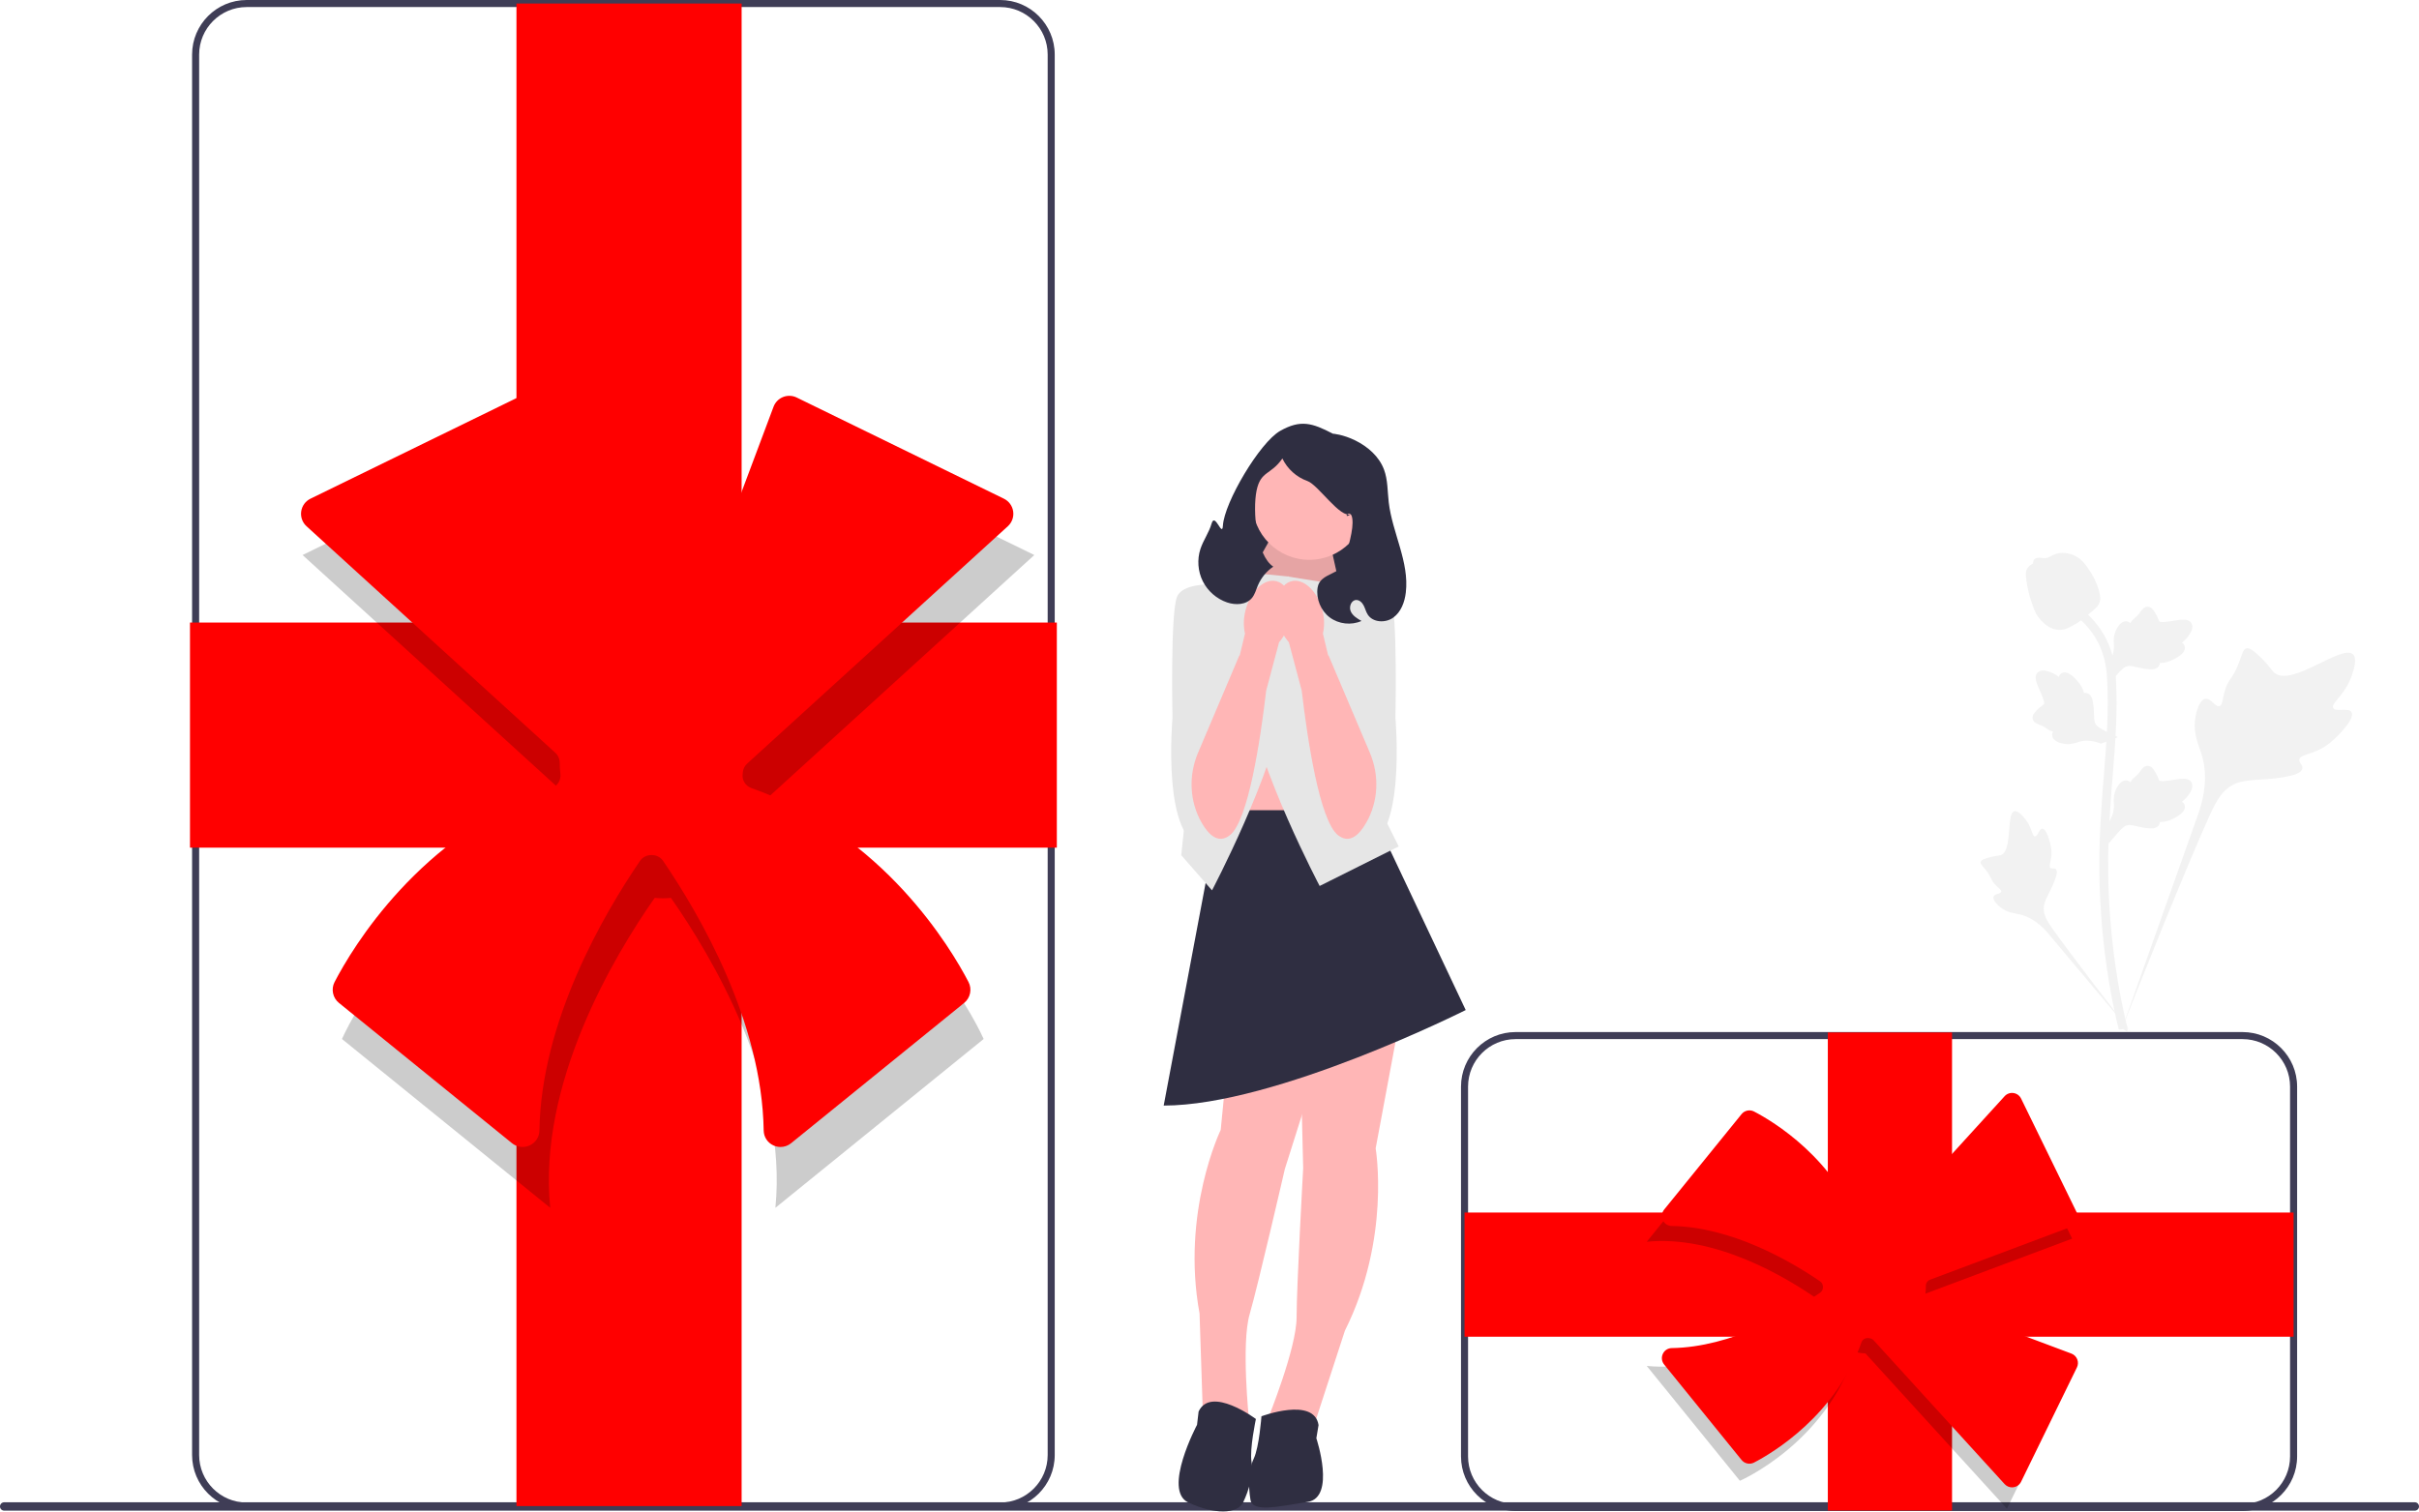
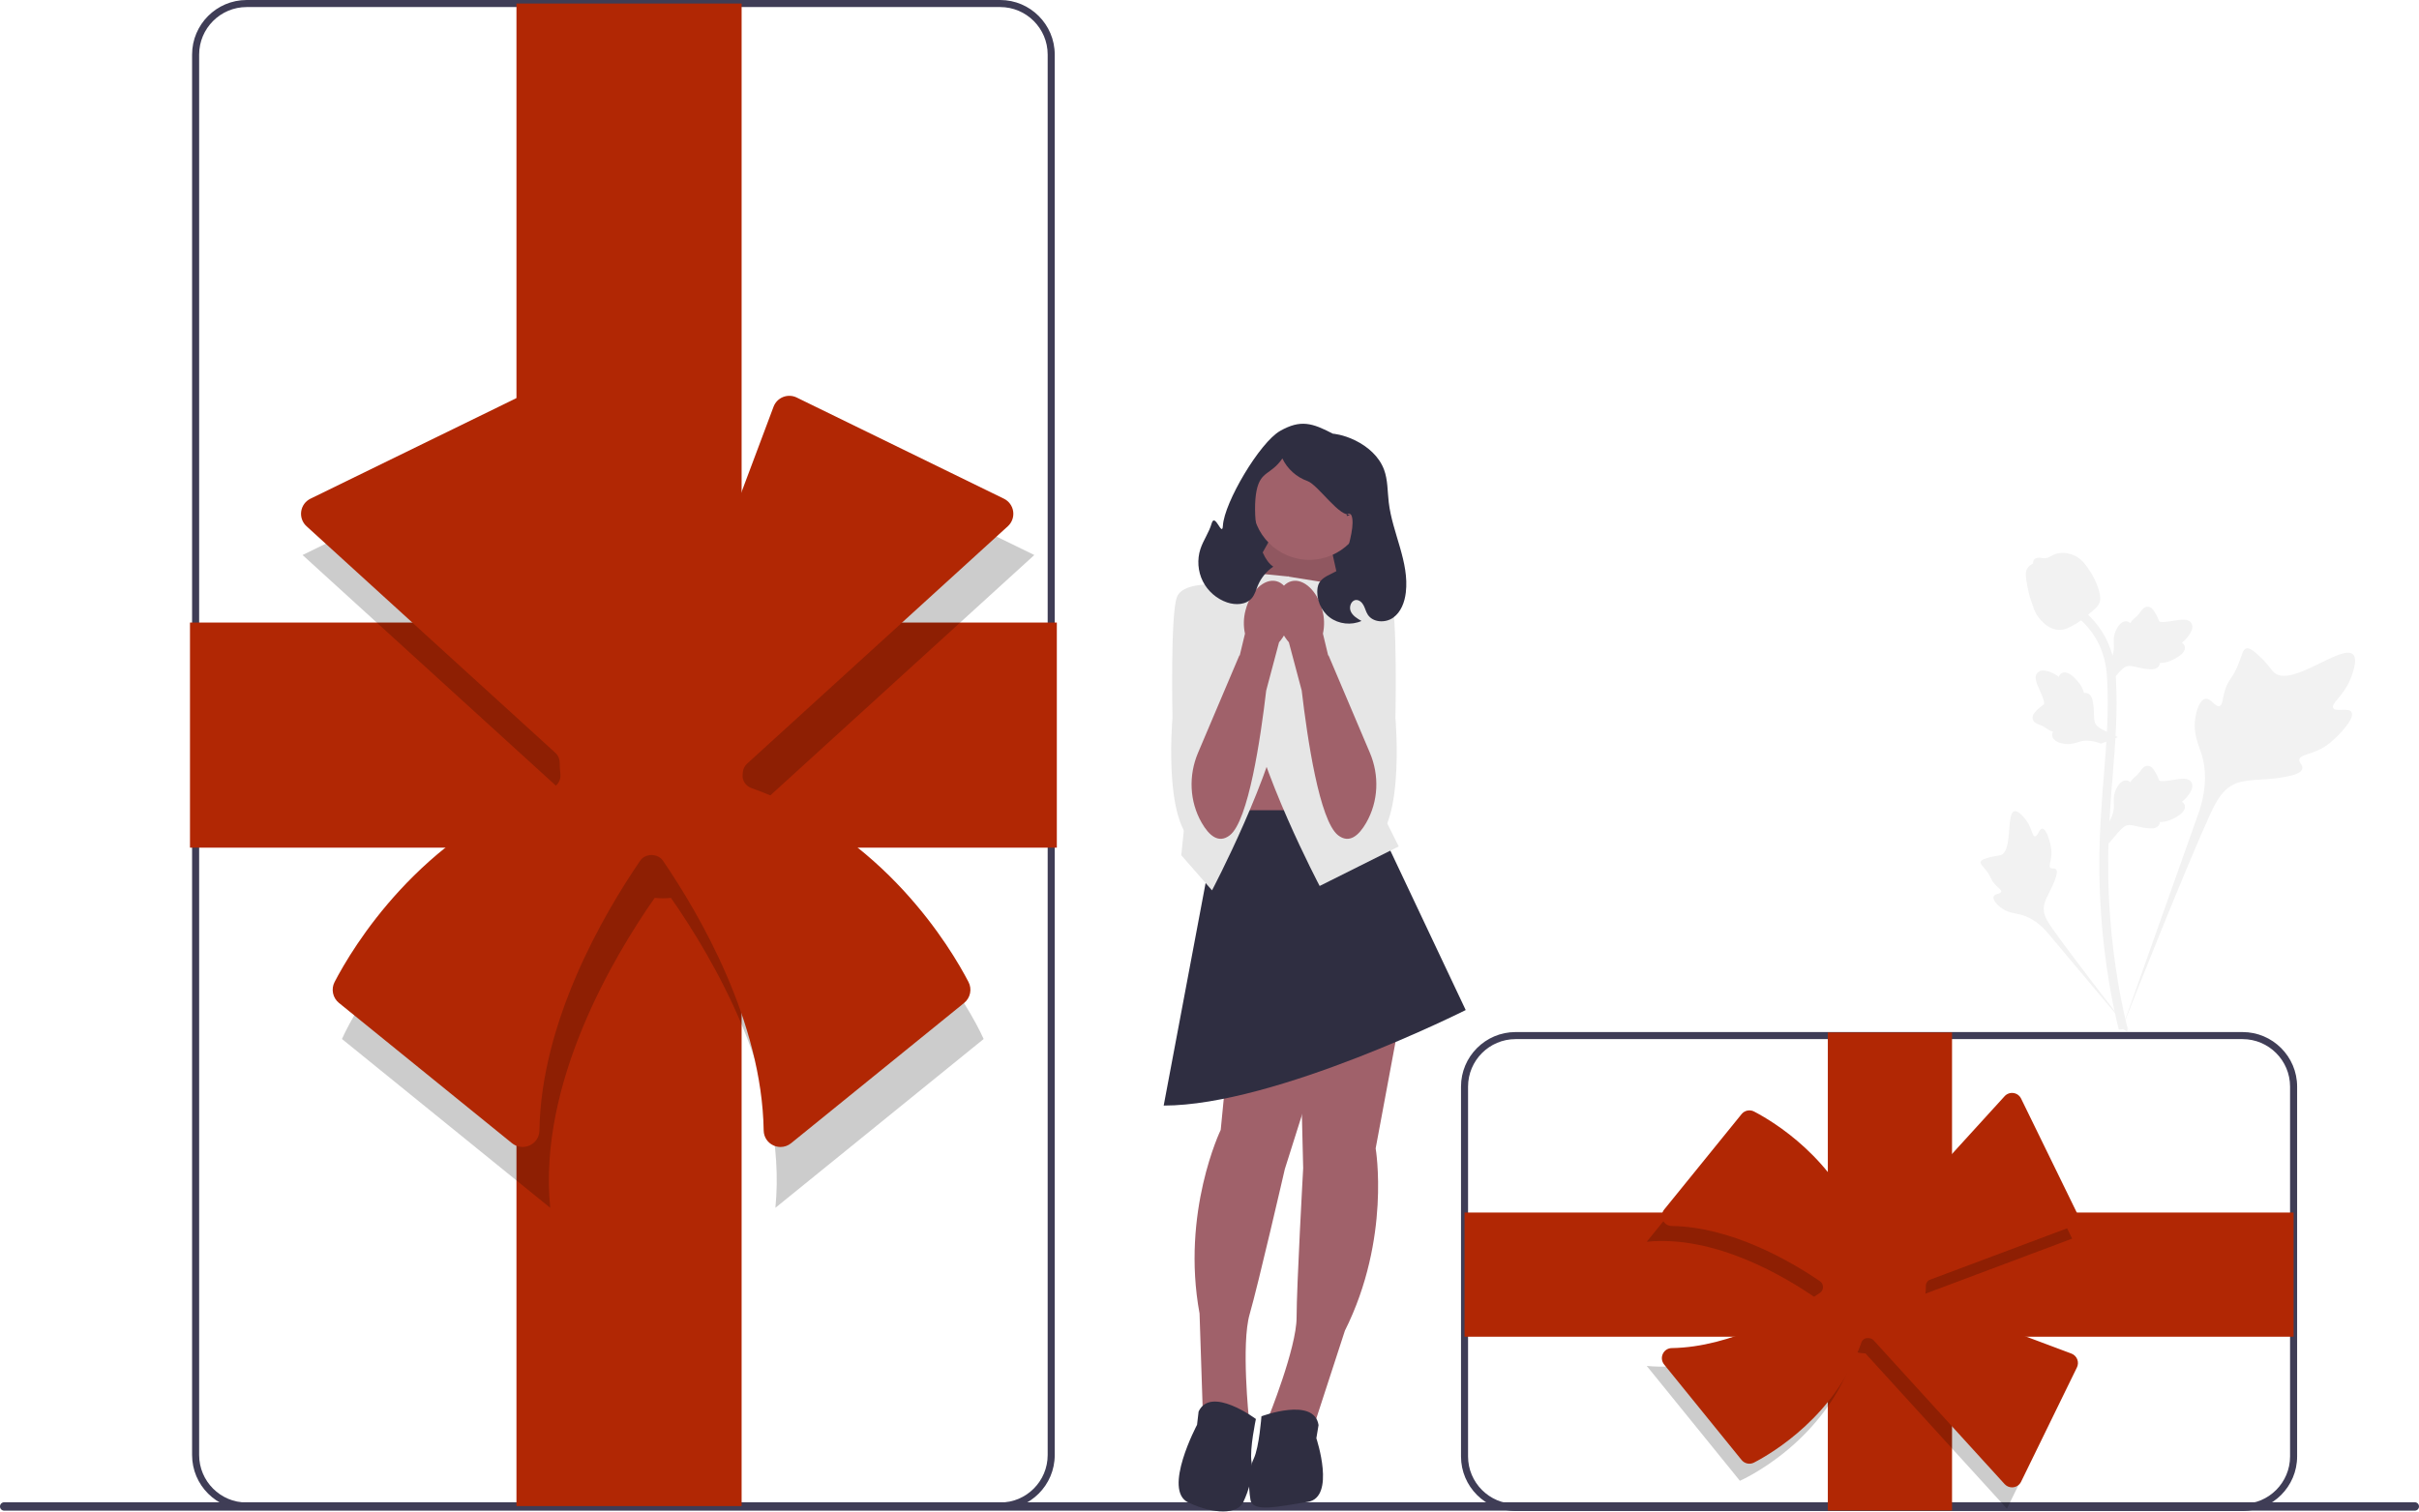
<svg xmlns="http://www.w3.org/2000/svg" width="685.67" height="428.525" viewBox="0 0 685.67 428.525">
  <path d="M0,427.11c0,.66,.53,1.19,1.19,1.19H684.48c.66,0,1.19-.53,1.19-1.19,0-.66-.53-1.19-1.19-1.19H1.19c-.66,0-1.19,.53-1.19,1.19Z" fill="#3f3d56" />
  <path d="M283.497,428H69.917c-8.529,0-15.468-6.939-15.468-15.469V15.468c0-8.529,6.939-15.468,15.468-15.468h213.58c8.529,0,15.468,6.939,15.468,15.468V412.531c0,8.529-6.939,15.469-15.468,15.469ZM69.917,2c-7.426,0-13.468,6.042-13.468,13.468V412.531c0,7.427,6.042,13.469,13.468,13.469h213.58c7.426,0,13.468-6.042,13.468-13.469V15.468c0-7.426-6.042-13.468-13.468-13.468H69.917Z" fill="#3f3d56" />
  <g>
    <path d="M666.534,201.907c-.844-1.424-4.497,.101-5.168-1.191-.669-1.287,2.724-3.249,4.663-7.73,.35-.808,2.553-5.9,.922-7.472-3.092-2.978-17.24,9.313-22.191,5.29-1.087-.883-1.846-2.645-5.134-5.506-1.308-1.138-2.099-1.652-2.865-1.461-1.086,.271-1.172,1.725-2.337,4.584-1.747,4.287-2.78,4.028-3.798,7.449-.756,2.539-.583,4.016-1.472,4.303-1.258,.407-2.416-2.286-4.011-2.045-1.627,.246-2.611,3.382-2.922,5.73-.583,4.406,1.035,7.313,1.932,10.371,.975,3.322,1.553,8.375-.698,15.528l-22.277,62.766c4.918-12.879,19.158-48.185,25.142-61.305,1.727-3.787,3.635-7.629,7.551-9.145,3.77-1.46,8.949-.588,15.55-2.179,.771-.186,2.911-.73,3.18-1.988,.223-1.04-1.036-1.621-.842-2.595,.259-1.307,2.734-1.323,5.775-2.831,2.144-1.063,3.48-2.328,4.629-3.415,.346-.328,5.495-5.262,4.371-7.157h-0Z" fill="#f2f2f2" />
    <path d="M578.889,234.949c-.942,.004-1.248,2.236-2.076,2.193-.825-.043-.808-2.275-2.448-4.519-.296-.405-2.159-2.955-3.401-2.608-2.354,.658-.404,11.148-3.806,12.418-.747,.279-1.831,.143-4.184,.931-.936,.314-1.417,.554-1.544,.985-.18,.611,.508,1.073,1.575,2.47,1.6,2.094,1.175,2.527,2.56,4.013,1.028,1.104,1.803,1.445,1.687,1.964-.163,.735-1.819,.526-2.161,1.379-.349,.87,.907,2.257,1.969,3.087,1.994,1.558,3.888,1.602,5.647,2.044,1.912,.48,4.559,1.654,7.42,4.823l24.378,29.044c-4.902-6.13-18.122-23.306-22.835-30.029-1.361-1.941-2.696-3.985-2.31-6.345,.371-2.272,2.293-4.562,3.417-8.261,.131-.432,.481-1.639-.058-2.134-.446-.409-1.095,.041-1.517-.335-.567-.504,.14-1.724,.277-3.651,.097-1.359-.138-2.38-.341-3.258-.061-.265-.997-4.215-2.251-4.21v0Z" fill="#f2f2f2" />
    <path d="M597.688,239.17l-.568-5.068,.259-.384c1.2-1.777,1.812-3.512,1.819-5.159,.001-.262-.011-.524-.023-.79-.049-1.057-.11-2.371,.575-3.903,.384-.854,1.463-2.831,3.086-2.587,.437,.061,.767,.262,1.018,.497,.037-.059,.075-.117,.115-.181,.505-.771,.905-1.101,1.291-1.419,.296-.245,.602-.497,1.082-1.094,.21-.262,.374-.492,.513-.685,.42-.585,.968-1.282,1.935-1.27,1.033,.049,1.574,.903,1.932,1.468,.64,1.008,.93,1.735,1.122,2.217,.07,.176,.149,.374,.19,.436,.333,.489,3.038,.032,4.057-.135,2.289-.382,4.27-.712,5.087,.732,.585,1.033,.151,2.398-1.33,4.168-.461,.551-.952,.969-1.388,1.297,.361,.215,.684,.546,.815,1.065h0c.308,1.228-.748,2.459-3.137,3.663-.593,.301-1.392,.702-2.512,.896-.527,.091-1.002,.113-1.408,.125-.009,.235-.064,.489-.207,.751-.42,.771-1.293,1.138-2.61,1.05-1.449-.076-2.642-.352-3.694-.595-.919-.21-1.711-.389-2.332-.347-1.153,.093-2.041,1.016-3.083,2.212l-2.603,3.042h-0Z" fill="#f2f2f2" />
    <path d="M600.322,208.994l-4.758,1.835-.437-.153c-2.023-.71-3.857-.862-5.452-.451-.254,.065-.504,.143-.759,.223-1.01,.315-2.266,.708-3.922,.434-.924-.155-3.11-.697-3.285-2.329-.052-.438,.059-.809,.222-1.111-.066-.021-.133-.042-.204-.065-.874-.293-1.295-.597-1.7-.889-.312-.224-.633-.456-1.332-.769-.307-.137-.571-.237-.793-.322-.672-.258-1.486-.611-1.719-1.549-.215-1.011,.474-1.751,.93-2.241,.813-.875,1.442-1.34,1.86-1.648,.153-.112,.324-.239,.373-.294,.389-.446-.74-2.947-1.159-3.891-.95-2.118-1.772-3.95-.582-5.106,.851-.828,2.282-.754,4.369,.229,.65,.307,1.179,.675,1.607,1.013,.117-.404,.354-.8,.823-1.058h0c1.11-.61,2.569,.099,4.339,2.105,.442,.498,1.033,1.169,1.504,2.203,.221,.487,.363,.941,.478,1.331,.229-.051,.49-.063,.779,.009,.852,.21,1.429,.962,1.678,2.258,.294,1.421,.329,2.645,.362,3.724,.03,.942,.058,1.753,.255,2.344,.382,1.091,1.5,1.717,2.922,2.421l3.603,1.746-0,0Z" fill="#f2f2f2" />
    <path d="M597.688,194.063l-.568-5.068,.259-.384c1.2-1.777,1.812-3.512,1.819-5.159,.001-.262-.011-.524-.023-.79-.049-1.057-.11-2.371,.575-3.903,.384-.854,1.463-2.831,3.086-2.587,.437,.061,.767,.262,1.018,.497,.037-.059,.075-.117,.115-.181,.505-.771,.905-1.101,1.291-1.419,.296-.245,.602-.497,1.082-1.094,.21-.262,.374-.492,.513-.685,.42-.585,.968-1.282,1.935-1.27,1.033,.049,1.574,.903,1.932,1.468,.64,1.008,.93,1.735,1.122,2.217,.07,.176,.149,.374,.19,.436,.333,.489,3.038,.032,4.057-.135,2.289-.382,4.27-.712,5.087,.732,.585,1.033,.151,2.398-1.33,4.168-.461,.551-.952,.969-1.388,1.297,.361,.215,.684,.546,.815,1.065h0c.308,1.228-.748,2.459-3.137,3.663-.593,.301-1.392,.702-2.512,.896-.527,.091-1.002,.113-1.408,.125-.009,.235-.064,.489-.207,.751-.42,.771-1.293,1.138-2.61,1.05-1.449-.076-2.642-.352-3.694-.595-.919-.21-1.711-.389-2.332-.347-1.153,.093-2.041,1.016-3.083,2.212l-2.603,3.042h-0Z" fill="#f2f2f2" />
    <path d="M602.874,292.44l-1.062-.666-.257-1.226,.257,1.226-1.238,.142c-.02-.115-.087-.379-.188-.793-.554-2.266-2.244-9.162-3.654-20.023-.984-7.581-1.541-15.376-1.656-23.17-.115-7.807,.255-13.717,.551-18.467,.224-3.583,.496-6.994,.762-10.317,.71-8.878,1.379-17.265,.881-26.55-.11-2.073-.341-6.387-2.862-10.978-1.462-2.663-3.476-5.027-5.987-7.023l1.561-1.963c2.771,2.207,5,4.826,6.623,7.782,2.795,5.09,3.047,9.791,3.168,12.05,.507,9.449-.17,17.916-.887,26.88-.264,3.311-.536,6.708-.759,10.276-.294,4.706-.66,10.565-.546,18.271,.113,7.701,.663,15.4,1.634,22.886,1.392,10.724,3.058,17.517,3.605,19.749,.291,1.192,.352,1.441,.054,1.914v-0Z" fill="#f2f2f2" />
    <path d="M583.825,178.577c-.103,0-.207-.002-.312-.01-2.134-.115-4.11-1.392-5.875-3.796-.827-1.131-1.251-2.42-2.095-4.992-.131-.396-.767-2.408-1.154-5.176-.253-1.808-.221-2.565,.137-3.233,.398-.744,1.041-1.263,1.766-1.613-.032-.24-.006-.487,.098-.739,.427-1.045,1.563-.908,2.177-.842,.311,.039,.699,.091,1.117,.069,.658-.032,1.012-.228,1.548-.521,.513-.281,1.15-.631,2.096-.825,1.865-.389,3.427,.14,3.942,.313,2.71,.903,4.046,3.01,5.593,5.45,.308,.489,1.367,2.271,2.065,4.713,.504,1.762,.433,2.545,.281,3.128-.308,1.197-1.036,1.882-2.885,3.394-1.931,1.583-2.9,2.376-3.732,2.858-1.937,1.118-3.153,1.821-4.768,1.821v0Z" fill="#f2f2f2" />
  </g>
-   <rect x="53.853" y="176.506" width="245.708" height="63.82" fill="#ff0000" />
-   <rect x="146.392" y="1" width="63.82" height="426" fill="#ff0000" />
+   <rect x="53.853" y="176.506" width="245.708" height="63.82" fill="#b12704" />
+   <rect x="146.392" y="1" width="63.82" height="426" fill="#b12704" />
  <path d="M212.571,235.521c.452-1.758,.721-3.585,.787-5.468l79.82-72.694-68.607-33.506-30.237,80.632c-2.067-.54-4.224-.857-6.46-.857-1.187,0-2.346,.109-3.49,.266l-30.016-80.041-68.607,33.506,76.683,69.837c-.049,.649-.099,1.299-.099,1.961,0,2.201,.308,4.326,.832,6.364-47.005,14.69-66.248,59.052-66.248,59.052l59.034,47.865c-3.521-35.209,17.981-71.255,29.605-87.869,.761,.068,1.527,.116,2.306,.116s1.545-.048,2.306-.116c11.624,16.615,33.125,52.66,29.605,87.869l59.034-47.865s-19.243-44.362-66.248-59.052Z" opacity=".2" />
-   <path d="M221.239,325.19c-.688,0-1.382-.149-2.038-.456-1.657-.773-2.704-2.386-2.733-4.208-.484-30.867-18.084-61.162-28.533-76.473-.698-1.022-1.903-1.633-3.224-1.633h-.006c-1.37,0-2.575,.61-3.272,1.633-10.448,15.311-28.049,45.605-28.533,76.473-.029,1.821-1.076,3.435-2.733,4.208-1.674,.784-3.604,.547-5.038-.614l-49.067-39.785c-1.751-1.421-2.266-3.909-1.222-5.918,4.96-9.552,24.055-41.745,61.53-54.983,1.672-.591,2.688-2.256,2.469-4.05-.122-1.002-.183-2.008-.183-2.99,.002-1.172-.445-2.236-1.229-2.949l-70.542-64.244c-1.17-1.065-1.734-2.637-1.511-4.203,.224-1.566,1.207-2.917,2.629-3.611l58.733-28.683c1.205-.589,2.61-.641,3.858-.146,1.247,.496,2.231,1.501,2.703,2.757l27.232,72.62c.562,1.499,2.003,2.478,3.64,2.437,1.234-.028,2.485,.043,3.733,.205,1.761,.235,3.422-.758,4.039-2.404l27.322-72.857c.471-1.256,1.456-2.261,2.703-2.757,1.247-.495,2.654-.442,3.858,.146l58.732,28.683c1.422,.694,2.406,2.045,2.629,3.612,.224,1.565-.341,3.137-1.511,4.202l-73.905,67.308c-.689,.627-1.118,1.483-1.208,2.41-.02,.2-.041,.4-.064,.6h0c-.203,1.686,.845,3.331,2.49,3.912,37.483,13.235,56.582,45.435,61.542,54.987,1.043,2.009,.529,4.497-1.222,5.918l-49.068,39.785c-.872,.707-1.929,1.07-3,1.07Z" fill="#ff0000" />
+   <path d="M221.239,325.19c-.688,0-1.382-.149-2.038-.456-1.657-.773-2.704-2.386-2.733-4.208-.484-30.867-18.084-61.162-28.533-76.473-.698-1.022-1.903-1.633-3.224-1.633h-.006c-1.37,0-2.575,.61-3.272,1.633-10.448,15.311-28.049,45.605-28.533,76.473-.029,1.821-1.076,3.435-2.733,4.208-1.674,.784-3.604,.547-5.038-.614l-49.067-39.785c-1.751-1.421-2.266-3.909-1.222-5.918,4.96-9.552,24.055-41.745,61.53-54.983,1.672-.591,2.688-2.256,2.469-4.05-.122-1.002-.183-2.008-.183-2.99,.002-1.172-.445-2.236-1.229-2.949l-70.542-64.244c-1.17-1.065-1.734-2.637-1.511-4.203,.224-1.566,1.207-2.917,2.629-3.611l58.733-28.683c1.205-.589,2.61-.641,3.858-.146,1.247,.496,2.231,1.501,2.703,2.757l27.232,72.62c.562,1.499,2.003,2.478,3.64,2.437,1.234-.028,2.485,.043,3.733,.205,1.761,.235,3.422-.758,4.039-2.404l27.322-72.857c.471-1.256,1.456-2.261,2.703-2.757,1.247-.495,2.654-.442,3.858,.146l58.732,28.683c1.422,.694,2.406,2.045,2.629,3.612,.224,1.565-.341,3.137-1.511,4.202l-73.905,67.308c-.689,.627-1.118,1.483-1.208,2.41-.02,.2-.041,.4-.064,.6h0c-.203,1.686,.845,3.331,2.49,3.912,37.483,13.235,56.582,45.435,61.542,54.987,1.043,2.009,.529,4.497-1.222,5.918l-49.068,39.785c-.872,.707-1.929,1.07-3,1.07Z" fill="#b12704" />
  <path d="M635.656,428.392h-206.063c-8.529,0-15.469-6.939-15.469-15.469v-104.846c0-8.529,6.939-15.469,15.469-15.469h206.063c8.529,0,15.468,6.939,15.468,15.469v104.846c0,8.529-6.939,15.469-15.468,15.469Zm-206.063-133.783c-7.427,0-13.469,6.042-13.469,13.469v104.846c0,7.427,6.042,13.469,13.469,13.469h206.063c7.426,0,13.468-6.042,13.468-13.469v-104.846c0-7.427-6.042-13.469-13.468-13.469h-206.063Z" fill="#3f3d56" />
-   <rect x="467.933" y="342.897" width="135.543" height="35.206" transform="translate(896.2047 -175.2047) rotate(90)" fill="#ff0000" />
-   <rect x="515.021" y="243.88" width="35.206" height="235" transform="translate(894.0043 -171.244) rotate(90)" fill="#ff0000" />
+   <rect x="467.933" y="342.897" width="135.543" height="35.206" transform="translate(896.2047 -175.2047) rotate(90)" fill="#b12704" />
+   <rect x="515.021" y="243.88" width="35.206" height="235" transform="translate(894.0043 -171.244) rotate(90)" fill="#b12704" />
  <path d="M525.752,383.284c.97,.249,1.978,.398,3.016,.434l40.101,44.032,18.483-37.846-44.48-16.68c.298-1.14,.473-2.33,.473-3.563,0-.655-.06-1.294-.147-1.925l44.154-16.558-18.483-37.846-38.525,42.302c-.358-.027-.717-.055-1.082-.055-1.214,0-2.386,.17-3.51,.459-8.104-25.93-32.576-36.545-32.576-36.545l-26.404,32.566c19.423-1.942,39.307,9.919,48.472,16.331-.038,.42-.064,.842-.064,1.272s.027,.852,.064,1.272c-9.165,6.412-29.05,18.273-48.472,16.331l26.404,32.566s24.472-10.615,32.576-36.545Z" opacity=".2" />
-   <path d="M570.316,421.696c-.797,0-1.564-.334-2.109-.933l-37.132-40.772c-.306-.336-.752-.549-1.255-.6l-.16-.017c-.907-.101-1.734,.39-2.019,1.195-7.329,20.779-25.172,31.354-30.466,34.101-1.193,.621-2.674,.309-3.523-.741l-21.949-27.071c-.696-.857-.836-2.014-.368-3.018,.462-.989,1.424-1.613,2.51-1.63,16.969-.262,33.642-9.947,42.07-15.697,.507-.347,.81-.944,.809-1.599,.001-.684-.301-1.281-.809-1.627-8.427-5.75-25.098-15.436-42.07-15.697-1.086-.017-2.047-.642-2.509-1.631-.469-1.004-.328-2.16,.368-3.018l21.95-27.071c.85-1.047,2.332-1.359,3.522-.742,5.293,2.747,23.133,13.321,30.463,34.094,.284,.805,1.096,1.307,1.913,1.208,.889-.112,1.775-.138,2.631-.074l36.026-39.559c.638-.7,1.579-1.039,2.515-.903,.938,.135,1.745,.723,2.16,1.573l15.825,32.402c.353,.722,.384,1.563,.087,2.31-.297,.745-.898,1.334-1.65,1.615l-40.062,15.023c-.737,.276-1.218,.997-1.198,1.792l.003,.29c0,.623-.043,1.257-.129,1.884-.11,.807,.393,1.609,1.196,1.911l40.19,15.071c.751,.282,1.353,.871,1.65,1.617,.296,.746,.265,1.587-.087,2.309l-15.825,32.402c-.415,.851-1.223,1.438-2.16,1.572-.135,.02-.271,.029-.406,.029Z" fill="#ff0000" />
+   <path d="M570.316,421.696c-.797,0-1.564-.334-2.109-.933l-37.132-40.772c-.306-.336-.752-.549-1.255-.6l-.16-.017c-.907-.101-1.734,.39-2.019,1.195-7.329,20.779-25.172,31.354-30.466,34.101-1.193,.621-2.674,.309-3.523-.741l-21.949-27.071c-.696-.857-.836-2.014-.368-3.018,.462-.989,1.424-1.613,2.51-1.63,16.969-.262,33.642-9.947,42.07-15.697,.507-.347,.81-.944,.809-1.599,.001-.684-.301-1.281-.809-1.627-8.427-5.75-25.098-15.436-42.07-15.697-1.086-.017-2.047-.642-2.509-1.631-.469-1.004-.328-2.16,.368-3.018l21.95-27.071c.85-1.047,2.332-1.359,3.522-.742,5.293,2.747,23.133,13.321,30.463,34.094,.284,.805,1.096,1.307,1.913,1.208,.889-.112,1.775-.138,2.631-.074l36.026-39.559c.638-.7,1.579-1.039,2.515-.903,.938,.135,1.745,.723,2.16,1.573l15.825,32.402c.353,.722,.384,1.563,.087,2.31-.297,.745-.898,1.334-1.65,1.615l-40.062,15.023c-.737,.276-1.218,.997-1.198,1.792l.003,.29c0,.623-.043,1.257-.129,1.884-.11,.807,.393,1.609,1.196,1.911l40.19,15.071c.751,.282,1.353,.871,1.65,1.617,.296,.746,.265,1.587-.087,2.309l-15.825,32.402c-.415,.851-1.223,1.438-2.16,1.572-.135,.02-.271,.029-.406,.029Z" fill="#b12704" />
  <g>
    <path d="M351.463,128.851h32.227v10.611c0,17.786-14.44,32.226-32.226,32.226h-0v-42.838h0Z" transform="translate(735.1534 300.5392) rotate(-180)" fill="#2f2e41" />
-     <polygon points="376.547 151.88 382.088 176.802 349.619 171.41 362.85 147.84 376.547 151.88" fill="#ffb6b6" />
+     <polygon points="376.547 151.88 382.088 176.802 349.619 171.41 362.85 147.84 376.547 151.88" fill="#a0616a" />
    <polygon points="376.547 151.88 382.088 176.802 349.619 171.41 362.85 147.84 376.547 151.88" opacity=".1" />
-     <rect x="345.417" y="205.118" width="31.13" height="46.072" transform="translate(721.9642 456.3086) rotate(-180)" fill="#ffb6b6" />
-     <path d="M396.781,288.857l-6.848,36.733s4.358,25.526-8.716,51.675l-8.716,26.771-13.074-1.868s8.094-19.923,8.094-28.639c0-8.716,1.868-42.336,1.868-42.336l-.934-38.363,28.328-3.973Z" fill="#ffb6b6" />
-     <path d="M357.558,401.546s14.942-5.603,16.187,2.49l-.623,3.736s5.603,16.81-2.49,18.055c-8.094,1.245-15.565,3.113-16.187-.623s-.613-8.399,.939-11.67,2.174-11.988,2.174-11.988Z" fill="#2f2e41" />
-     <path d="M349.651,283.159l-3.637,37.188s-11.285,23.307-5.999,52.06l.927,28.139,13.078,1.842s-2.234-21.388,.19-29.76c2.424-8.372,9.98-41.185,9.98-41.185l11.566-36.59-26.105-11.695Z" fill="#ffb6b6" />
-     <path d="M355.987,402.31s-12.794-9.538-16.241-2.11l-.441,3.761s-9.88,18.591-2.452,22.038,13.908,3.316,15.544-.099,2.924-7.897,2.344-11.471,1.246-12.12,1.246-12.12Z" fill="#2f2e41" />
+     <rect x="345.417" y="205.118" width="31.13" height="46.072" transform="translate(721.9642 456.3086) rotate(-180)" fill="#a0616a" />
+     <path d="M396.781,288.857l-6.848,36.733s4.358,25.526-8.716,51.675l-8.716,26.771-13.074-1.868s8.094-19.923,8.094-28.639c0-8.716,1.868-42.336,1.868-42.336l-.934-38.363,28.328-3.973Z" fill="#a0616a" />
+     <path d="M357.558,401.546s14.942-5.603,16.187,2.49l-.623,3.736s5.603,16.81-2.49,18.055c-8.094,1.245-15.565,3.113-16.187-.623s-.613-8.399,.939-11.67c1.552-3.272,2.174-11.988,2.174-11.988Z" fill="#2f2e41" />
+     <path d="M349.651,283.159l-3.637,37.188s-11.285,23.307-5.999,52.06l.927,28.139,13.078,1.842s-2.234-21.388,.19-29.76c2.424-8.372,9.98-41.185,9.98-41.185l11.566-36.59-26.105-11.695Z" fill="#a0616a" />
+     <path d="M355.987,402.31s-12.794-9.538-16.241-2.11l-.441,3.761s-9.88,18.591-2.452,22.038,13.908,3.316,15.544-.099,2.924-7.897,2.344-11.471c-.58-3.574,1.246-12.12,1.246-12.12Z" fill="#2f2e41" />
    <path d="M388.687,229.711l26.771,56.656s-53.854,27.083-85.606,27.083l15.766-83.738h43.069Z" fill="#2f2e41" />
    <path d="M364.718,163.405l15.565,2.49-1.245,39.223,17.433,34.865-22.413,11.207s-17.433-32.997-20.545-53.543c-3.113-20.545-1.245-35.488-1.245-35.488l12.452,1.245Z" fill="#e6e6e6" />
    <path d="M352.888,164.65l-15.565,2.49,1.245,39.223-3.736,36.11,8.716,9.961s17.433-32.997,20.545-53.543c3.113-20.545,1.245-35.488,1.245-35.488l-12.452,1.245Z" fill="#e6e6e6" />
    <path d="M376.858,166.829l3.424-.934s12.141-1.556,14.008,3.424c1.868,4.981,1.245,34.242,1.245,34.242,0,0,3.213,35.914-9.289,36.323s-10.011-29.475-10.011-29.475l.623-43.581Z" fill="#e6e6e6" />
-     <circle cx="371.114" cy="142.606" r="16.113" fill="#ffb6b6" />
-     <path d="M366.073,164.782c3.457-.877,7.376,2.815,8.754,8.248,.581,2.163,.635,4.433,.158,6.621l1.485,6.176,.109-.006,11.716,27.611c2.724,6.42,2.436,13.79-1.038,19.837-2.067,3.597-4.78,6.015-7.966,3.547-5.286-4.096-8.739-27.549-10.316-41.021l-3.645-13.694c-1.463-1.696-2.499-3.718-3.02-5.897-1.379-5.431,.306-10.545,3.762-11.422Z" fill="#ffb6b6" />
+     <circle cx="371.114" cy="142.606" r="16.113" fill="#a0616a" />
+     <path d="M366.073,164.782c3.457-.877,7.376,2.815,8.754,8.248,.581,2.163,.635,4.433,.158,6.621l1.485,6.176,.109-.006,11.716,27.611c2.724,6.42,2.436,13.79-1.038,19.837-2.067,3.597-4.78,6.015-7.966,3.547-5.286-4.096-8.739-27.549-10.316-41.021l-3.645-13.694c-1.463-1.696-2.499-3.718-3.02-5.897-1.379-5.431,.306-10.545,3.762-11.422Z" fill="#a0616a" />
    <path d="M351.021,166.829l-3.424-.934s-12.141-1.556-14.008,3.424-1.245,34.242-1.245,34.242c0,0-3.213,35.914,9.289,36.323,12.502,.409,10.011-29.475,10.011-29.475l-.623-43.581Z" fill="#e6e6e6" />
-     <path d="M361.806,164.782c-3.457-.877-7.376,2.815-8.754,8.248-.581,2.163-.635,4.433-.158,6.621l-1.485,6.176-.109-.006-11.716,27.611c-2.724,6.42-2.436,13.79,1.038,19.837,2.067,3.597,4.78,6.015,7.966,3.547,5.286-4.096,8.739-27.549,10.316-41.021l3.645-13.694c1.463-1.696,2.499-3.718,3.02-5.897,1.379-5.431-.306-10.545-3.762-11.422Z" fill="#ffb6b6" />
+     <path d="M361.806,164.782c-3.457-.877-7.376,2.815-8.754,8.248-.581,2.163-.635,4.433-.158,6.621l-1.485,6.176-.109-.006-11.716,27.611c-2.724,6.42-2.436,13.79,1.038,19.837,2.067,3.597,4.78,6.015,7.966,3.547,5.286-4.096,8.739-27.549,10.316-41.021l3.645-13.694c1.463-1.696,2.499-3.718,3.02-5.897,1.379-5.431-.306-10.545-3.762-11.422Z" fill="#a0616a" />
    <path d="M340.265,155.642c.82-2.492,2.438-4.674,3.161-7.196,.961-3.348,3.008,4.079,3.207,.602,.379-6.61,10.468-23.613,16.227-26.878,5.759-3.266,9.067-2.281,14.934,.786,0,0,2.848,.181,6.394,1.932s6.737,4.554,8.117,8.26c1.093,2.938,.972,6.164,1.337,9.277,1.018,8.673,5.879,16.921,4.836,25.59-.326,2.705-1.354,5.502-3.565,7.093-2.212,1.591-5.785,1.418-7.24-.885-.497-.786-.707-1.718-1.133-2.545-.426-.826-1.195-1.597-2.124-1.571-1.397,.039-2.108,1.913-1.557,3.197,.551,1.284,1.845,2.06,3.061,2.749-2.894,1.302-6.485,.897-9.016-1.018-2.531-1.915-3.898-5.26-3.432-8.399,.656-4.424,7.102-3.508,7.861-7.916,.553-3.209,2.494-8.578,1.965-11.79-.529-3.213-3.068,.677-.393-1.179-2.943,1.419-9.238-8.287-12.318-9.374-3.081-1.087-5.693-3.441-7.094-6.392-3.268,4.737-6.142,3.45-7.312,9.085-1.17,5.634-.088,18.435,4.73,21.58-1.928,1.316-3.466,3.197-4.371,5.349-.513,1.219-.845,2.553-1.696,3.566-1.625,1.934-4.625,2.051-7.017,1.238-2.965-1.008-5.501-3.223-6.899-6.025s-1.642-6.16-.663-9.136Z" fill="#2f2e41" />
  </g>
</svg>
